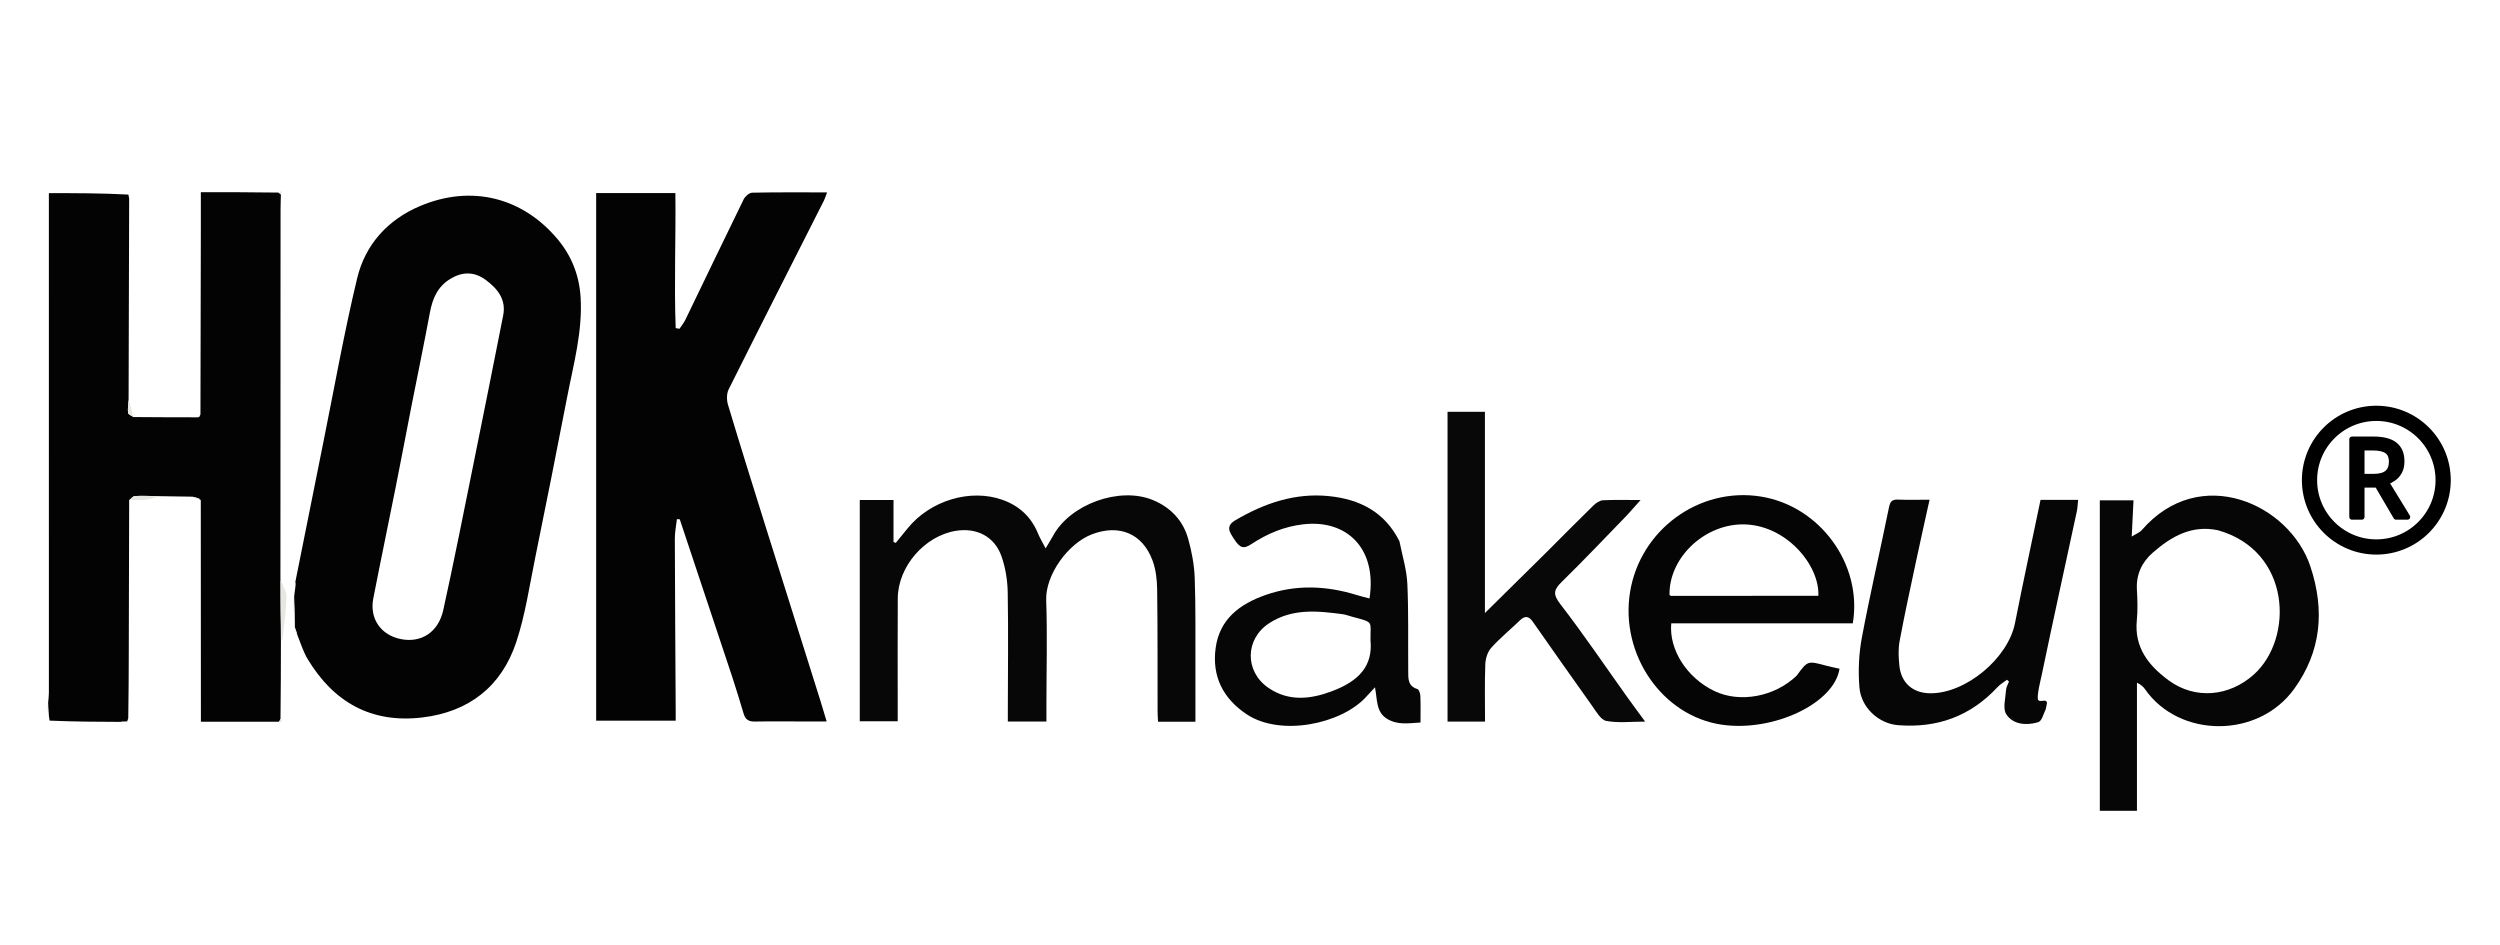
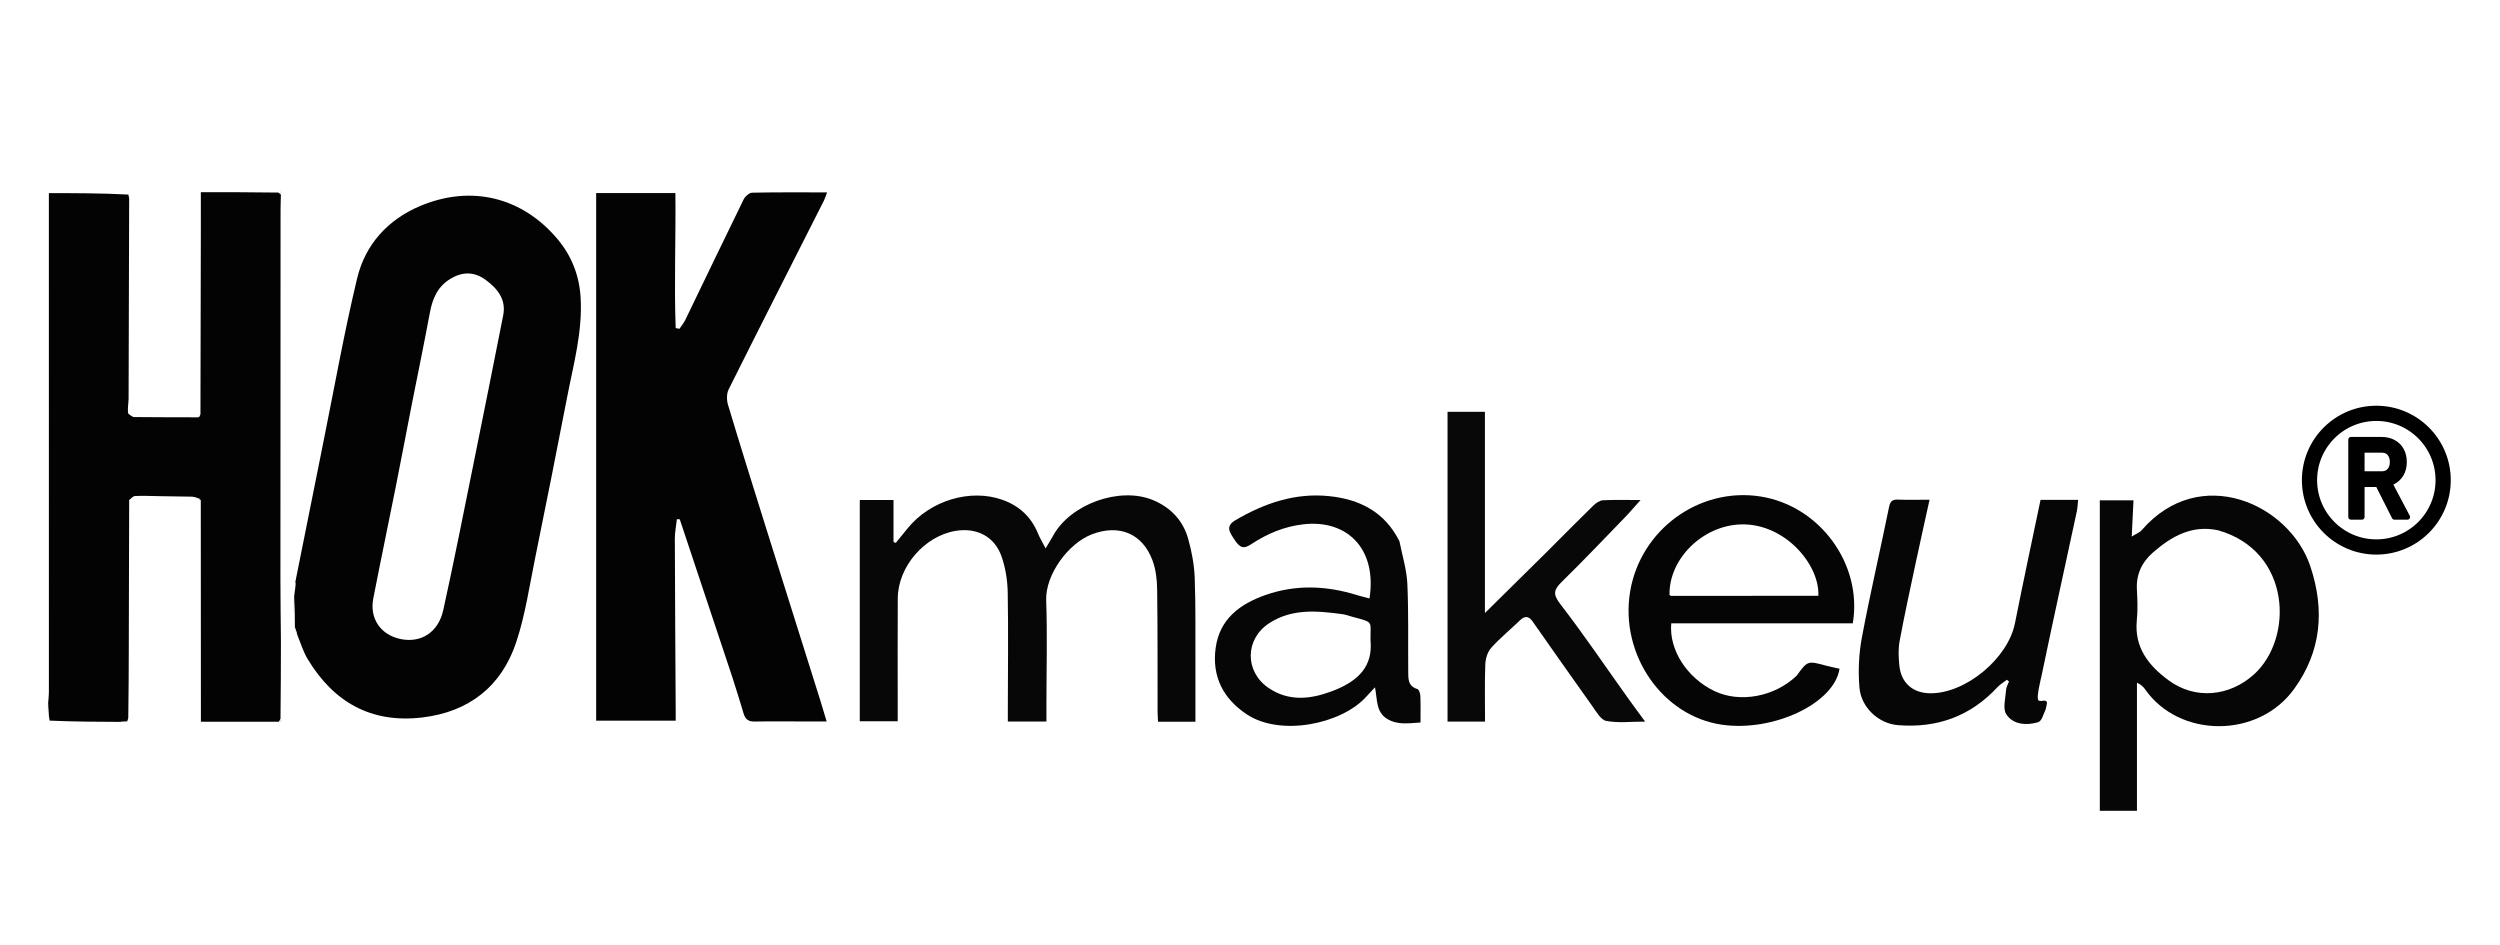
<svg xmlns="http://www.w3.org/2000/svg" version="1.1" id="Layer_1" x="0px" y="0px" width="100%" viewBox="0 0 1220 461" enable-background="new 0 0 1220 461" xml:space="preserve">
  <defs id="defs49">
    <linearGradient id="swatch50">
      <stop style="stop-color:#282629;stop-opacity:1;" offset="0" id="stop50" />
    </linearGradient>
  </defs>
  <path fill="#030303" opacity="1" stroke="none" d=" M23.502,342.951   C23.626,341.301 23.858,339.651 23.859,338.002   C23.868,260.254 23.857,182.505 23.848,104.757   C23.848,101.301 23.848,97.845 23.848,94.25   C36.717,94.25 49.635,94.25 62.677,94.955   C62.877,96.107 62.953,96.554 63.03,97.002   C62.956,129.358 62.881,161.715 62.751,194.892   C62.593,197.659 62.228,199.646 62.517,201.532   C62.635,202.306 64.164,202.863 65.051,203.519   C75.385,203.594 85.72,203.668 96.775,203.65   C97.605,203.039 97.714,202.52 97.823,202.001   C97.885,172.404 97.949,142.808 98.007,113.212   C98.019,106.928 98.009,100.643 98.009,93.785   C110.665,93.785 122.907,93.785 135.738,93.973   C136.578,94.433 136.83,94.705 137.082,94.978   C137.023,97.467 136.913,99.956 136.913,102.445   C136.909,162.335 136.916,222.226 136.848,282.933   C136.881,293.493 136.986,303.234 137.092,312.976   C137.067,325.356 137.042,337.736 136.884,350.743   C136.519,351.653 136.287,351.934 136.056,352.215   C123.6,352.215 111.145,352.215 98.039,352.215   C98.039,316.355 98.039,280.645 97.984,244.099   C96.605,242.967 95.282,242.672 93.958,242.377   C88.952,242.31 83.947,242.243 78.052,242.132   C73.387,242.05 69.603,241.873 65.838,242.065   C64.873,242.115 63.968,243.327 63.035,244.006   C62.972,268.627 62.912,293.249 62.843,317.871   C62.814,328.52 62.767,339.169 62.594,350.433   C62.348,351.377 62.235,351.706 62.122,352.035   C61.646,352.067 61.169,352.098 60.099,352.095   C59.336,352.135 59.167,352.208 58.998,352.281   C47.566,352.237 36.134,352.193 24.205,351.66   C23.639,348.43 23.57,345.69 23.502,342.951  z" id="path2" />
  <path fill="#030303" opacity="1" stroke="none" d=" M144.135,283.941   C148.709,261.116 153.257,238.286 157.863,215.467   C163.228,188.889 167.963,162.158 174.289,135.809   C178.247,119.321 189.225,107.197 205.022,100.532   C229.878,90.044 254.907,96.149 272.187,116.823   C278.905,124.86 282.686,134.363 283.336,145.107   C284.35,161.843 279.86,177.769 276.747,193.892   C271.709,219.985 266.506,246.046 261.2,272.086   C258.383,285.909 256.342,300.037 251.927,313.355   C244.741,335.03 228.783,347.442 206.002,350.137   C181.153,353.076 162.749,342.659 150.091,321.546   C148.064,318.165 146.86,314.29 145.154,309.979   C144.655,308.217 144.279,307.12 143.903,306.024   C143.912,305.573 143.92,305.121 143.894,303.898   C143.757,299.068 143.657,295.009 143.556,290.951   C143.733,289.572 143.91,288.194 144.175,286.177   C144.22,285.006 144.178,284.474 144.135,283.941  M200.777,198.233   C198.213,211.44 195.703,224.657 193.073,237.851   C189.471,255.927 185.678,273.966 182.164,292.06   C180.242,301.96 185.905,309.988 195.734,311.901   C205.572,313.816 213.919,308.562 216.321,297.681   C221.519,274.139 226.174,250.477 230.964,226.846   C235.887,202.557 240.744,178.255 245.549,153.943   C247.093,146.129 242.817,140.89 237.086,136.638   C231.457,132.462 225.664,132.535 219.858,136.029   C213.6,139.795 211.091,145.595 209.81,152.44   C207.001,167.455 203.922,182.42 200.777,198.233  z" id="path3" />
  <path fill="#030303" opacity="1" stroke="none" d=" M357.431,330.629   C348.762,304.639 340.237,279.015 331.713,253.39   C331.25,253.385 330.787,253.381 330.324,253.376   C329.973,256.528 329.31,259.681 329.319,262.832   C329.393,290.992 329.586,319.153 329.742,347.314   C329.749,348.626 329.743,349.939 329.743,351.676   C316.781,351.676 304.065,351.676 290.927,351.676   C290.927,266.025 290.927,180.304 290.927,94.204   C303.702,94.204 316.421,94.204 329.587,94.204   C329.853,116.192 328.916,138.182 329.736,160.121   C330.35,160.231 330.964,160.342 331.578,160.452   C332.539,159.005 333.684,157.647 334.434,156.098   C343.932,136.49 353.327,116.832 362.918,97.271   C363.631,95.817 365.62,94.064 367.049,94.033   C379.026,93.774 391.011,93.886 403.601,93.886   C403.017,95.452 402.69,96.674 402.131,97.778   C386.59,128.508 370.971,159.199 355.585,190.006   C354.554,192.071 354.567,195.205 355.254,197.494   C361.13,217.075 367.233,236.588 373.346,256.097   C382.344,284.811 391.409,313.504 400.435,342.209   C401.377,345.204 402.25,348.22 403.414,352.09   C400.493,352.09 398.11,352.093 395.727,352.09   C386.562,352.077 377.396,351.958 368.234,352.109   C365.189,352.159 363.681,350.982 362.865,348.162   C361.2,342.41 359.349,336.713 357.431,330.629  z" id="path4" />
  <path fill="#080708" opacity="1" stroke="none" d=" M583.37,325.001   C583.371,334.298 583.371,343.095 583.371,352.216   C577.021,352.216 571.415,352.216 565.124,352.216   C565.049,350.571 564.906,348.834 564.902,347.097   C564.852,327.268 564.962,307.437 564.689,287.611   C564.623,282.864 564.052,277.854 562.411,273.45   C557.493,260.255 546.062,255.702 532.883,260.732   C521.229,265.18 510.109,280.502 510.543,292.935   C511.137,309.911 510.667,326.924 510.654,343.921   C510.652,346.543 510.654,349.166 510.654,352.105   C504.171,352.105 498.264,352.105 491.82,352.105   C491.82,350.174 491.817,348.398 491.82,346.622   C491.847,327.46 492.105,308.293 491.766,289.137   C491.661,283.248 490.698,277.119 488.767,271.573   C485.373,261.826 476.674,257.398 466.46,259.048   C451.205,261.513 438.209,276.5 438.113,291.972   C438.011,308.468 438.084,324.966 438.081,341.463   C438.08,344.776 438.081,348.09 438.081,351.988   C431.75,351.988 425.869,351.988 419.569,351.988   C419.569,316.295 419.569,280.272 419.569,243.993   C424.859,243.993 430.131,243.993 436.036,243.993   C436.036,250.884 436.036,257.707 436.036,264.529   C436.41,264.657 436.783,264.786 437.157,264.914   C439.093,262.536 441.032,260.16 442.965,257.779   C454.006,244.182 473.674,238.301 489.343,243.97   C497.428,246.896 503.228,252.256 506.523,260.288   C507.418,262.469 508.659,264.509 510.257,267.617   C511.912,264.827 512.951,263.206 513.864,261.517   C522.246,246.015 546.379,237.306 562.613,244.027   C571.279,247.615 577.305,253.968 579.828,262.932   C581.568,269.114 582.784,275.614 583.02,282.016   C583.543,296.163 583.299,310.338 583.37,325.001  z" id="path5" />
  <path fill="#070606" opacity="1" stroke="none" d=" M1042.831,365   C1042.831,375.446 1042.831,385.391 1042.831,395.664   C1036.582,395.664 1030.828,395.664 1024.708,395.664   C1024.708,345.317 1024.708,294.945 1024.708,244.162   C1029.973,244.162 1035.192,244.162 1041.149,244.162   C1040.879,249.665 1040.61,255.149 1040.281,261.834   C1042.324,260.548 1044.13,259.91 1045.22,258.652   C1073.538,225.985 1117.286,245.936 1127.441,276.353   C1134.642,297.922 1132.688,317.975 1119.596,336.129   C1101.887,360.684 1063.355,360.134 1046.828,336.414   C1045.99,335.212 1044.943,334.154 1042.831,333.158   C1042.831,343.605 1042.831,354.053 1042.831,365  M1082.343,258.757   C1069.611,256.078 1059.667,261.742 1050.626,269.635   C1045.247,274.331 1042.387,280.292 1042.808,287.709   C1043.091,292.685 1043.261,297.731 1042.77,302.675   C1041.447,315.989 1048.541,324.823 1058.28,331.996   C1071.271,341.564 1087.957,339.906 1099.917,329.128   C1119.438,311.537 1118.213,268.848 1082.343,258.757  z" id="path6" />
  <path fill="#060505" opacity="1" stroke="none" d=" M876.785,329.717   C882.123,322.401 882.118,322.419 891,324.801   C893.218,325.396 895.478,325.836 897.685,326.339   C895.137,343.297 865.311,357.294 840.269,353.653   C811.209,349.429 790.469,319.409 795.482,288.828   C800.444,258.557 829.156,237.569 859.146,242.29   C888.069,246.843 909.012,275.348 904.163,304.173   C874.677,304.173 845.099,304.173 815.571,304.173   C814.369,317.132 823.319,330.901 836.716,337.275   C849.082,343.159 866.041,340.056 876.785,329.717  M860.5,290.762   C869.454,290.762 878.408,290.762 887.349,290.762   C888.104,275.686 871.168,255.445 849.802,255.908   C831.034,256.314 814.356,272.653 814.723,290.344   C815.007,290.502 815.291,290.799 815.575,290.799   C830.217,290.803 844.858,290.781 860.5,290.762  z" id="path7" />
  <path fill="#090809" opacity="1" stroke="none" d=" M755.094,269.092   C762.76,261.421 770.129,253.954 777.636,246.629   C778.859,245.437 780.658,244.215 782.249,244.132   C788.012,243.834 793.8,244.015 800.588,244.015   C797.85,247.062 795.475,249.882 792.916,252.524   C782.72,263.051 772.62,273.678 762.154,283.931   C758.289,287.717 757.655,289.901 761.398,294.753   C772.873,309.626 783.412,325.221 794.336,340.521   C796.923,344.145 799.59,347.712 802.834,352.143   C795.769,352.143 789.617,352.919 783.832,351.798   C781.159,351.28 778.943,347.245 776.97,344.483   C767.202,330.809 757.582,317.03 747.917,303.283   C746.088,300.682 744.186,300.348 741.771,302.684   C737.104,307.2 732.031,311.334 727.705,316.146   C725.93,318.12 724.933,321.414 724.829,324.156   C724.481,333.293 724.697,342.452 724.697,352.128   C718.578,352.128 712.705,352.128 706.399,352.128   C706.399,301.887 706.399,251.662 706.399,200.951   C712.161,200.951 718.032,200.951 724.64,200.951   C724.64,233.263 724.64,265.582 724.64,299.161   C735.371,288.567 745.107,278.955 755.094,269.092  z" id="path8" />
  <path fill="#070607" opacity="1" stroke="none" d=" M682.922,264.125   C684.356,271.278 686.472,278.041 686.785,284.886   C687.43,299.016 687.087,313.19 687.214,327.346   C687.246,330.977 686.897,334.82 691.708,336.258   C692.474,336.488 693.091,338.437 693.14,339.618   C693.313,343.75 693.207,347.893 693.207,352.586   C687.482,352.912 682.21,353.936 677.048,350.883   C671.456,347.577 672.193,341.655 670.996,335.408   C669.018,337.535 667.815,338.802 666.641,340.095   C654.615,353.342 624.933,359.556 608.424,348.595   C596.839,340.902 591.336,330.025 593.244,316.161   C595.187,302.05 605.094,294.745 617.527,290.376   C632.345,285.169 647.287,285.768 662.172,290.398   C664.183,291.024 666.241,291.496 668.324,292.052   C672.093,267.498 657.135,253.457 636.089,255.855   C626.732,256.92 618.426,260.409 610.693,265.503   C606.875,268.017 605.134,267.601 602.088,262.841   C600.06,259.672 597.909,256.784 602.921,253.842   C617.063,245.541 632.053,240.421 648.566,242.108   C663.354,243.62 675.721,249.698 682.922,264.125  M668.806,312.473   C668.639,302.932 670.787,303.889 659.976,301.002   C658.37,300.573 656.794,299.938 655.16,299.721   C642.878,298.088 630.65,296.829 619.418,304.093   C607.507,311.796 607.303,327.712 619.052,335.715   C628.927,342.442 639.508,341.201 649.679,337.431   C663.451,332.326 669.983,324.796 668.806,312.473  z" id="path9" />
  <path fill="#060606" opacity="1" stroke="none" d="m 998.929,343.109 c -0.184,0.72 -0.477,2.697 -0.616,2.993 -1.317,2.793 -1.853,5.802 -3.828,6.377 -5.488,1.599 -12.112,1.222 -15.428,-3.933 -1.83,-2.845 -0.327,-7.917 -0.081,-11.97 0.082,-1.346 0.926,-2.646 1.421,-3.967 -0.334,-0.295 -0.668,-0.59 -1.002,-0.885 -1.561,1.201 -3.33,2.21 -4.65,3.634 -13.143,14.182 -29.435,20.046 -48.535,18.522 -9.332,-0.745 -18.01,-8.508 -18.814,-18.452 -0.648,-8.024 -0.292,-16.372 1.193,-24.28 3.988,-21.239 8.905,-42.303 13.218,-63.485 0.589,-2.894 1.479,-3.972 4.411,-3.855 4.794,0.192 9.602,0.052 15.406,0.052 -2.267,10.317 -4.482,20.143 -6.578,29.993 -2.765,12.996 -5.609,25.979 -8.042,39.038 -0.718,3.856 -0.517,7.985 -0.119,11.927 0.856,8.47 6.579,13.42 15.032,13.503 17.373,0.17 37.998,-17.069 41.388,-34.191 3.97,-20.047 8.281,-40.025 12.477,-60.189 h 18.341 c -0.218,1.977 -0.262,3.891 -0.658,5.729 -5.737,26.627 -11.592,53.229 -17.147,79.894 -0.403,1.933 -2.304,9.415 -1.821,11.633 0.473,2.174 4.298,-0.712 4.431,1.912 z" id="path10" />
-   <path fill="#E7E6E2" opacity="1" stroke="none" d=" M137.373,312.729   C136.986,303.234 136.881,293.493 136.961,283.392   C138.086,285.808 139.864,288.602 139.8,291.353   C139.642,298.098 138.638,304.824 137.961,311.556   C137.929,311.872 137.759,312.174 137.373,312.729  z" id="path18" />
-   <path fill="#E7E6E2" opacity="1" stroke="none" d=" M63.498,244.002   C63.968,243.327 64.873,242.115 65.838,242.065   C69.603,241.873 73.387,242.05 77.605,242.261   C75.493,242.947 72.96,243.62 70.382,243.926   C68.269,244.177 66.104,243.991 63.498,244.002  z" id="path19" />
  <path fill="#E7E6E2" opacity="1" stroke="none" d=" M143.198,291.086   C143.657,295.009 143.757,299.068 143.76,303.584   C143.387,299.768 143.114,295.495 143.198,291.086  z" id="path21" />
-   <path fill="#E7E6E2" opacity="1" stroke="none" d=" M64.975,203.158   C64.164,202.863 62.635,202.306 62.517,201.532   C62.228,199.646 62.593,197.659 62.835,195.354   C63.617,197.595 64.258,200.195 64.975,203.158  z" id="path23" />
  <path fill="#E7E6E2" opacity="1" stroke="none" d=" M23.159,343.084   C23.57,345.69 23.639,348.43 23.72,351.631   C23.426,349.134 23.121,346.176 23.159,343.084  z" id="path24" />
  <path fill="#E7E6E2" opacity="1" stroke="none" d=" M94.032,242.701   C95.282,242.672 96.605,242.967 97.879,243.642   C96.587,243.69 95.346,243.358 94.032,242.701  z" id="path27" />
  <path fill="#E7E6E2" opacity="1" stroke="none" d=" M143.644,306.24   C144.279,307.12 144.655,308.217 144.968,309.664   C144.398,308.828 143.891,307.642 143.644,306.24  z" id="path28" />
  <path fill="#E7E6E2" opacity="1" stroke="none" d=" M136.208,352.425   C136.287,351.934 136.519,351.653 136.971,351.208   C137.376,351.397 137.562,351.75 137.747,352.103   C137.285,352.28 136.822,352.458 136.208,352.425  z" id="path29" />
  <path fill="#E7E6E2" opacity="1" stroke="none" d=" M137.304,94.844   C136.83,94.705 136.578,94.433 136.208,93.908   C136.461,93.524 136.832,93.392 137.203,93.261   C137.311,93.744 137.419,94.227 137.304,94.844  z" id="path30" />
  <path fill="#E7E6E2" opacity="1" stroke="none" d=" M143.913,284.032   C144.178,284.474 144.22,285.006 144.105,285.764   C143.862,285.368 143.776,284.746 143.913,284.032  z" id="path31" />
  <path fill="#E7E6E2" opacity="1" stroke="none" d=" M97.616,202.099   C97.714,202.52 97.605,203.039 97.215,203.493   C97.093,203.017 97.251,202.607 97.616,202.099  z" id="path32" />
  <path fill="#E7E6E2" opacity="1" stroke="none" d=" M63.245,96.85   C62.953,96.554 62.877,96.107 62.903,95.33   C63.157,95.566 63.308,96.132 63.245,96.85  z" id="path33" />
  <path fill="#E7E6E2" opacity="1" stroke="none" d=" M62.384,351.914   C62.235,351.706 62.348,351.377 62.663,350.88   C62.792,351.072 62.719,351.433 62.384,351.914  z" id="path34" />
  <path fill="#E7E6E2" opacity="1" stroke="none" d=" M59.077,352.446   C59.167,352.208 59.336,352.135 59.752,352.184   C59.719,352.407 59.438,352.509 59.077,352.446  z" id="path35" />
-   <circle style="fill:none;fill-opacity:1;fill-rule:evenodd;stroke:#000000;stroke-width:7.428;stroke-linejoin:round;stroke-dasharray:none;stroke-opacity:1" id="path50" cx="1159.649" cy="234.318" r="32.609" />
-   <text xml:space="preserve" style="font-style:normal;font-variant:normal;font-weight:normal;font-stretch:normal;font-size:53.102px;font-family:Bahnschrift;-inkscape-font-specification:'Bahnschrift, Normal';font-variant-ligatures:normal;font-variant-caps:normal;font-variant-numeric:normal;font-variant-east-asian:normal;writing-mode:lr-tb;direction:ltr;fill:#000000;fill-opacity:1;stroke:#000000;stroke-width:2.655;stroke-linecap:round;stroke-linejoin:round;stroke-dasharray:none;stroke-opacity:1;paint-order:markers fill stroke" x="1142.625" y="252.282" id="text1">
-     <tspan id="tspan1" x="1142.625" y="252.282" style="font-style:normal;font-variant:normal;font-weight:normal;font-stretch:normal;font-size:53.102px;font-family:Bahnschrift;-inkscape-font-specification:'Bahnschrift, Normal';font-variant-ligatures:normal;font-variant-caps:normal;font-variant-numeric:normal;font-variant-east-asian:normal;stroke:#000000;stroke-width:2.655;stroke-opacity:1">R</tspan>
-   </text>
+   <g id="g1">
+     <circle style="fill:none;fill-opacity:1;fill-rule:evenodd;stroke:#000000;stroke-width:7.428;stroke-linejoin:round;stroke-dasharray:none;stroke-opacity:1" id="path50" cx="1159.649" cy="234.318" r="32.609" />
+     <path d="m 1149.6,236.336 v -5.03 h 12.861 q 2.308,0 3.708,-1.608 1.4,-1.608 1.4,-4.252 v 0 q 0,-2.645 -1.4,-4.252 -1.4,-1.608 -3.708,-1.608 h -12.861 v -5.03 h 12.653 q 3.293,0 5.756,1.374 2.463,1.348 3.812,3.786 1.374,2.437 1.374,5.73 v 0 q 0,3.267 -1.374,5.73 -1.374,2.437 -3.837,3.812 -2.437,1.348 -5.73,1.348 z m -2.308,15.946 v -37.727 h 5.29 v 37.727 z m 21.21,0 -8.634,-17.113 5.263,-1.193 9.646,18.306 z" id="text1" style="font-size:53.102px;font-family:Bahnschrift;-inkscape-font-specification:'Bahnschrift, Normal';stroke:#000000;stroke-width:2.655;stroke-linecap:round;stroke-linejoin:round;paint-order:markers fill stroke" aria-label="R" />
+   </g>
</svg>
